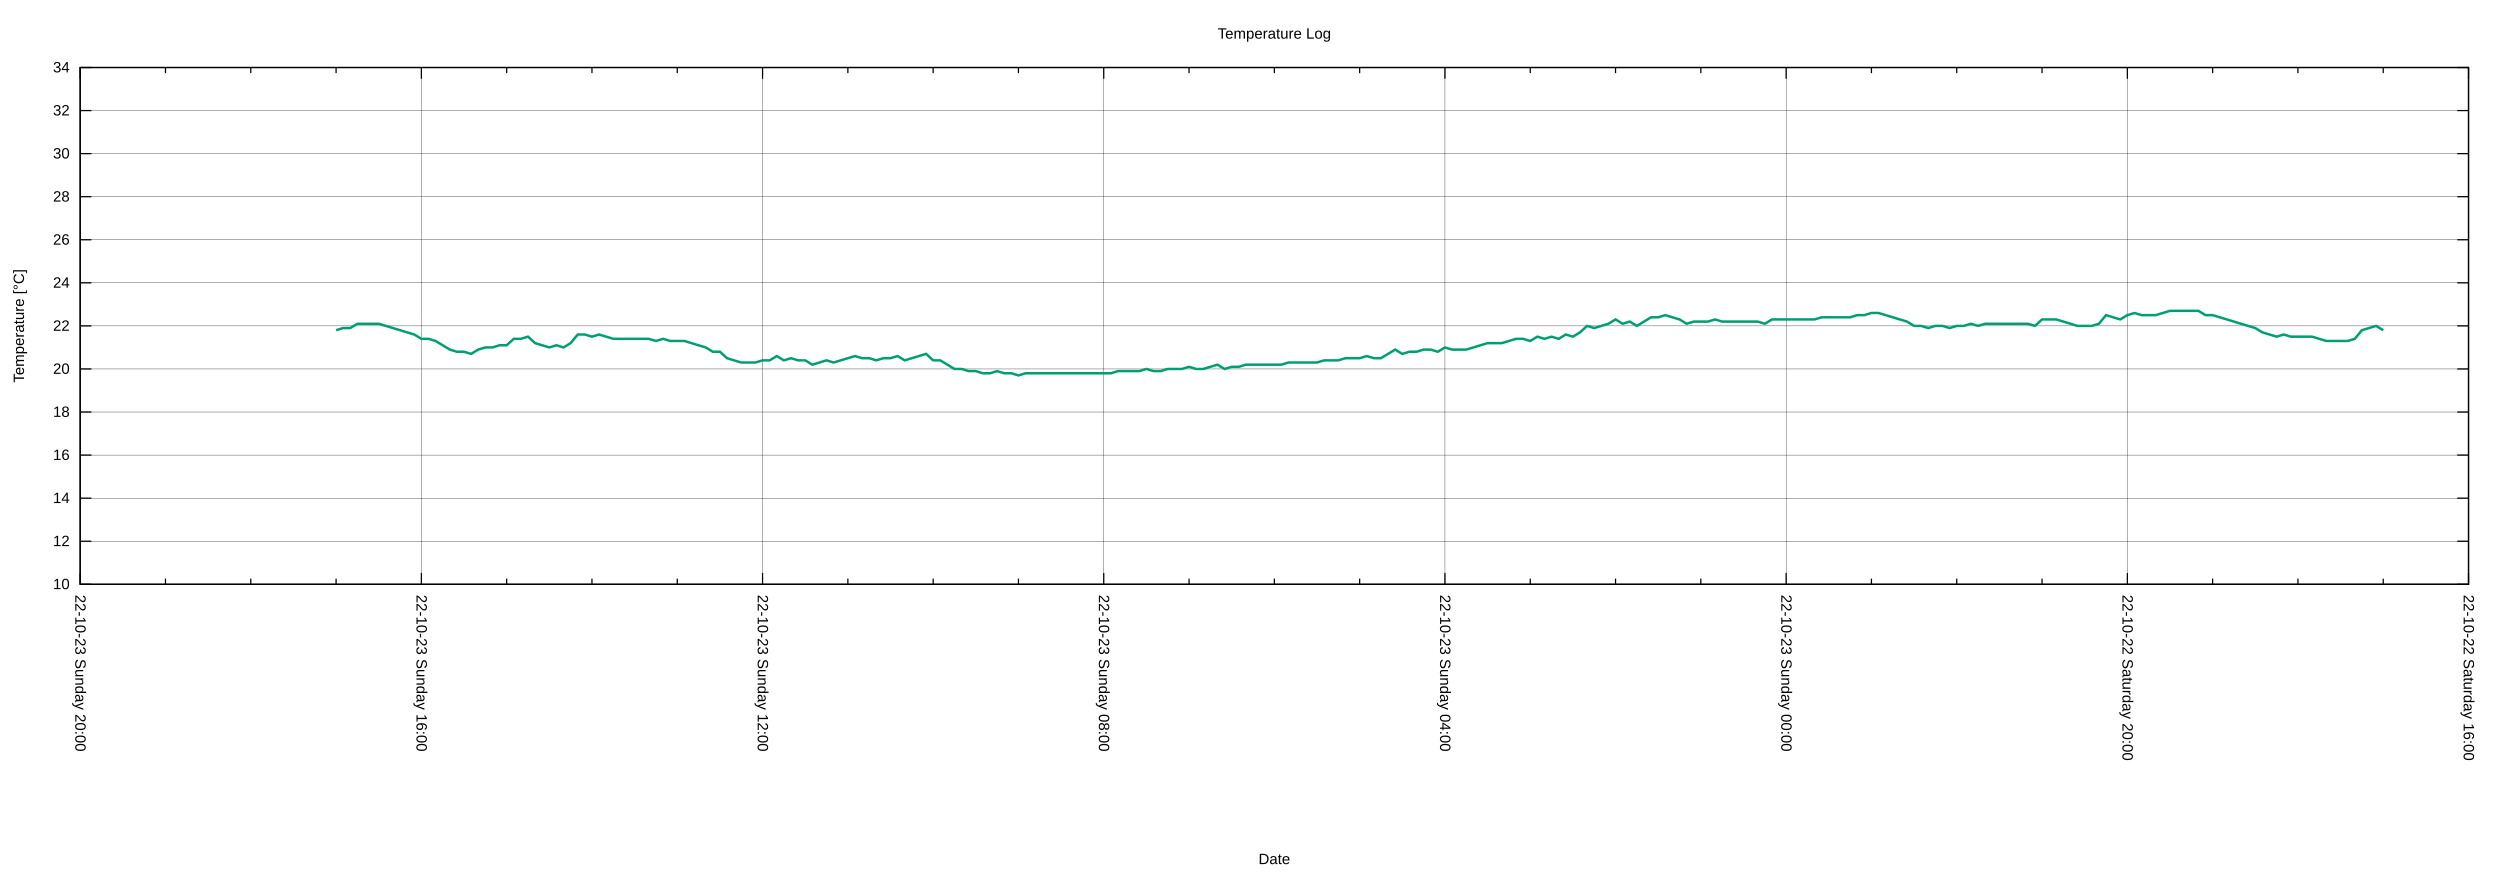
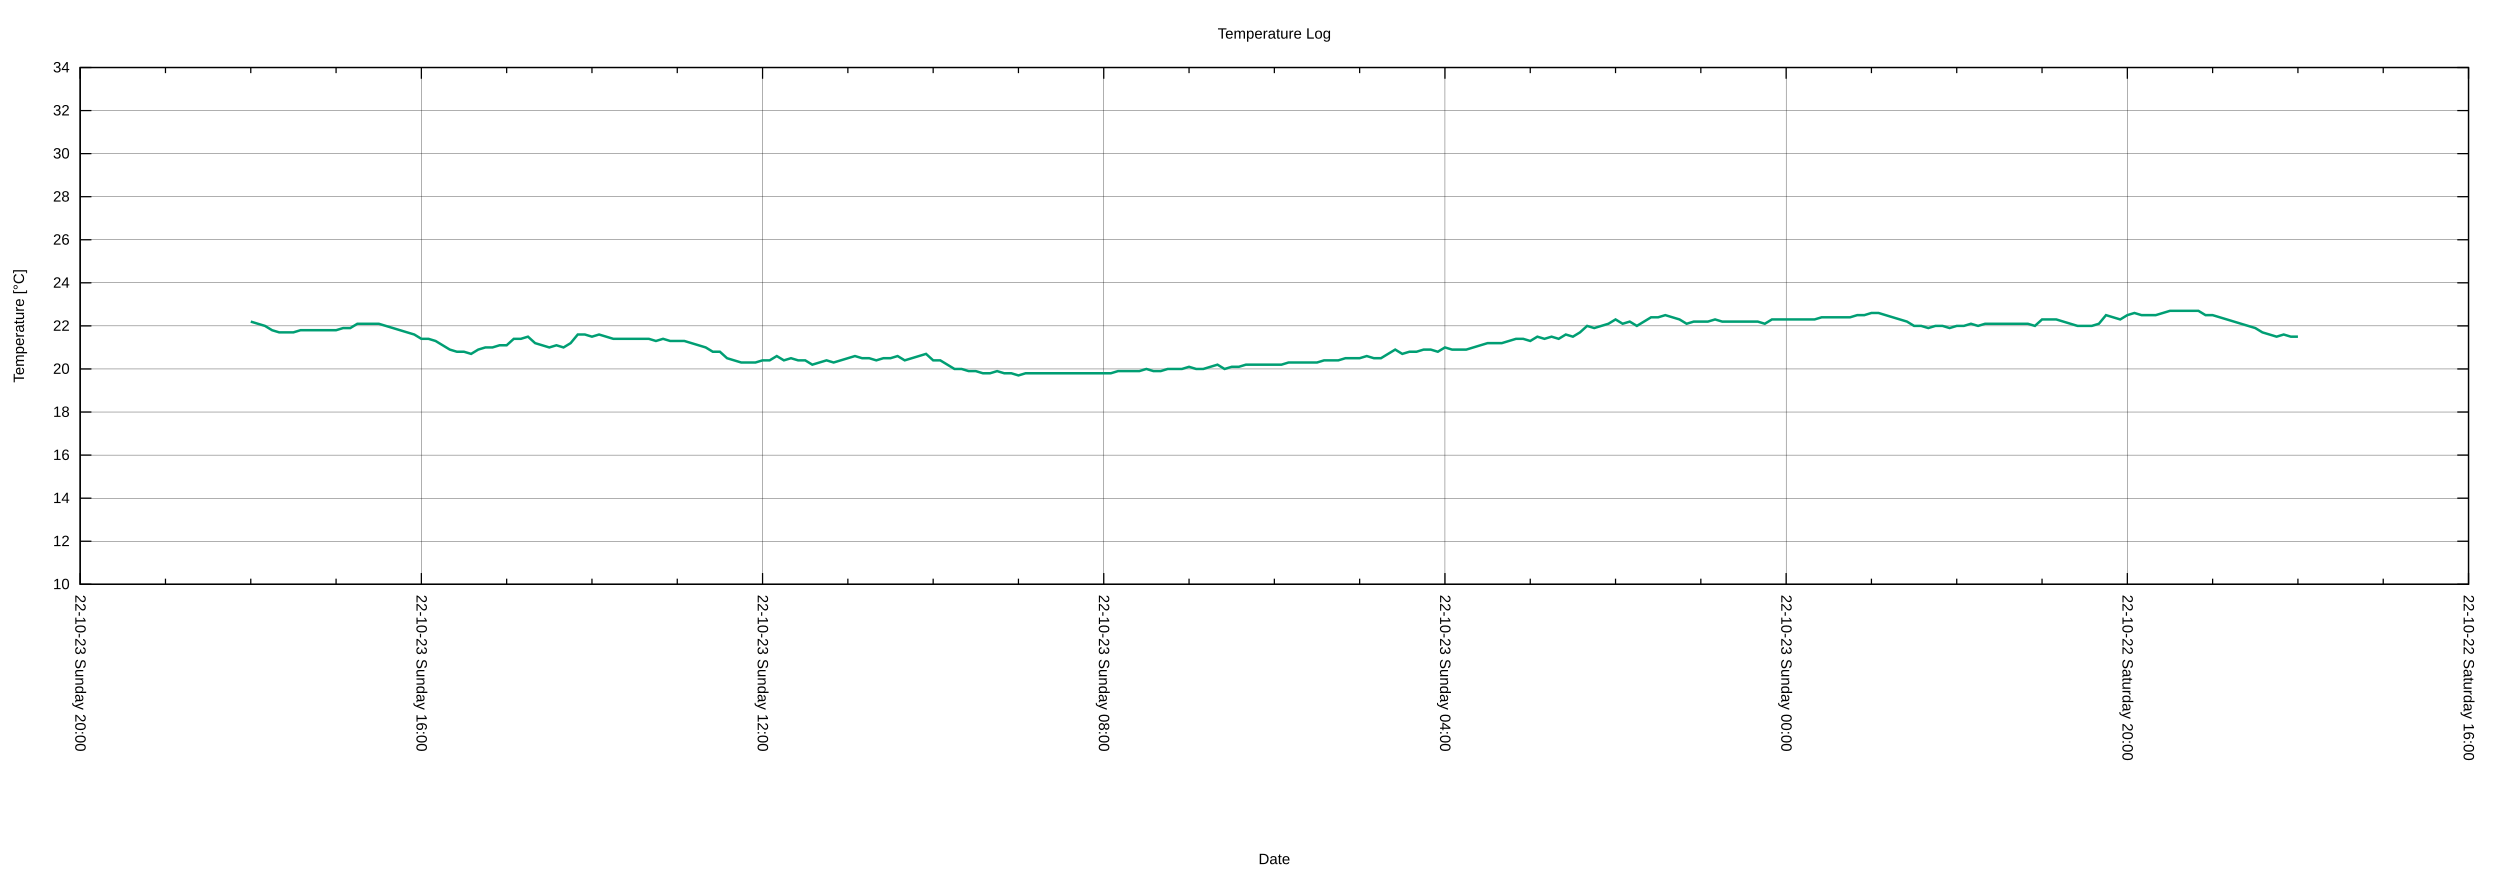
<svg xmlns="http://www.w3.org/2000/svg" xmlns:xlink="http://www.w3.org/1999/xlink" width="2000" height="700" viewBox="0 0 2000 700">
  <g id="gnuplot_canvas">
    <rect x="0" y="0" width="2000" height="700" fill="none" />
    <defs>
      <circle id="gpDot" r="0.5" stroke-width="0.5" stroke="currentColor" />
      <path id="gpPt0" stroke-width="0.222" stroke="currentColor" d="M-1,0 h2 M0,-1 v2" />
      <path id="gpPt1" stroke-width="0.222" stroke="currentColor" d="M-1,-1 L1,1 M1,-1 L-1,1" />
      <path id="gpPt2" stroke-width="0.222" stroke="currentColor" d="M-1,0 L1,0 M0,-1 L0,1 M-1,-1 L1,1 M-1,1 L1,-1" />
      <rect id="gpPt3" stroke-width="0.222" stroke="currentColor" x="-1" y="-1" width="2" height="2" />
      <rect id="gpPt4" stroke-width="0.222" stroke="currentColor" fill="currentColor" x="-1" y="-1" width="2" height="2" />
      <circle id="gpPt5" stroke-width="0.222" stroke="currentColor" cx="0" cy="0" r="1" />
      <use xlink:href="#gpPt5" id="gpPt6" fill="currentColor" stroke="none" />
      <path id="gpPt7" stroke-width="0.222" stroke="currentColor" d="M0,-1.33 L-1.33,0.67 L1.33,0.67 z" />
      <use xlink:href="#gpPt7" id="gpPt8" fill="currentColor" stroke="none" />
      <use xlink:href="#gpPt7" id="gpPt9" stroke="currentColor" transform="rotate(180)" />
      <use xlink:href="#gpPt9" id="gpPt10" fill="currentColor" stroke="none" />
      <use xlink:href="#gpPt3" id="gpPt11" stroke="currentColor" transform="rotate(45)" />
      <use xlink:href="#gpPt11" id="gpPt12" fill="currentColor" stroke="none" />
      <path id="gpPt13" stroke-width="0.222" stroke="currentColor" d="M0,1.330 L1.265,0.411 L0.782,-1.067 L-0.782,-1.076 L-1.265,0.411 z" />
      <use xlink:href="#gpPt13" id="gpPt14" fill="currentColor" stroke="none" />
      <filter id="textbox" filterUnits="objectBoundingBox" x="0" y="0" height="1" width="1">
        <feFlood flood-color="white" flood-opacity="1" result="bgnd" />
        <feComposite in="SourceGraphic" in2="bgnd" operator="atop" />
      </filter>
      <filter id="greybox" filterUnits="objectBoundingBox" x="0" y="0" height="1" width="1">
        <feFlood flood-color="lightgrey" flood-opacity="1" result="grey" />
        <feComposite in="SourceGraphic" in2="grey" operator="atop" />
      </filter>
    </defs>
    <g fill="none" color="white" stroke="currentColor" stroke-width="1.00" stroke-linecap="butt" stroke-linejoin="miter">
</g>
    <g fill="none" color="black" stroke="currentColor" stroke-width="1.00" stroke-linecap="butt" stroke-linejoin="miter">
</g>
    <g fill="none" color="black" stroke="black" stroke-width="0.25" stroke-linecap="butt" stroke-linejoin="miter">
</g>
    <g fill="none" color="black" stroke="currentColor" stroke-width="0.25" stroke-linecap="butt" stroke-linejoin="miter">
      <path stroke="black" class="gridline" d="M64.14,467.43 L1974.82,467.43  " />
    </g>
    <g fill="none" color="black" stroke="black" stroke-width="1.00" stroke-linecap="butt" stroke-linejoin="miter">
</g>
    <g fill="none" color="black" stroke="currentColor" stroke-width="1.00" stroke-linecap="butt" stroke-linejoin="miter">
      <path stroke="black" d="M64.14,467.43 L73.14,467.43 M1974.82,467.43 L1965.82,467.43  " />
      <g transform="translate(55.75,471.33)" stroke="none" fill="black" font-family="Arial" font-size="12.00" text-anchor="end">
        <text>
          <tspan font-family="Arial"> 10</tspan>
        </text>
      </g>
    </g>
    <g fill="none" color="black" stroke="currentColor" stroke-width="1.00" stroke-linecap="butt" stroke-linejoin="miter">
</g>
    <g fill="none" color="black" stroke="black" stroke-width="0.25" stroke-linecap="butt" stroke-linejoin="miter">
</g>
    <g fill="none" color="black" stroke="currentColor" stroke-width="0.25" stroke-linecap="butt" stroke-linejoin="miter">
      <path stroke="black" class="gridline" d="M64.14,432.98 L1974.82,432.98  " />
    </g>
    <g fill="none" color="black" stroke="black" stroke-width="1.00" stroke-linecap="butt" stroke-linejoin="miter">
</g>
    <g fill="none" color="black" stroke="currentColor" stroke-width="1.00" stroke-linecap="butt" stroke-linejoin="miter">
      <path stroke="black" d="M64.14,432.98 L73.14,432.98 M1974.82,432.98 L1965.82,432.98  " />
      <g transform="translate(55.75,436.88)" stroke="none" fill="black" font-family="Arial" font-size="12.00" text-anchor="end">
        <text>
          <tspan font-family="Arial"> 12</tspan>
        </text>
      </g>
    </g>
    <g fill="none" color="black" stroke="currentColor" stroke-width="1.00" stroke-linecap="butt" stroke-linejoin="miter">
</g>
    <g fill="none" color="black" stroke="black" stroke-width="0.25" stroke-linecap="butt" stroke-linejoin="miter">
</g>
    <g fill="none" color="black" stroke="currentColor" stroke-width="0.25" stroke-linecap="butt" stroke-linejoin="miter">
      <path stroke="black" class="gridline" d="M64.14,398.53 L1974.82,398.53  " />
    </g>
    <g fill="none" color="black" stroke="black" stroke-width="1.00" stroke-linecap="butt" stroke-linejoin="miter">
</g>
    <g fill="none" color="black" stroke="currentColor" stroke-width="1.00" stroke-linecap="butt" stroke-linejoin="miter">
      <path stroke="black" d="M64.14,398.53 L73.14,398.53 M1974.82,398.53 L1965.82,398.53  " />
      <g transform="translate(55.75,402.43)" stroke="none" fill="black" font-family="Arial" font-size="12.00" text-anchor="end">
        <text>
          <tspan font-family="Arial"> 14</tspan>
        </text>
      </g>
    </g>
    <g fill="none" color="black" stroke="currentColor" stroke-width="1.00" stroke-linecap="butt" stroke-linejoin="miter">
</g>
    <g fill="none" color="black" stroke="black" stroke-width="0.25" stroke-linecap="butt" stroke-linejoin="miter">
</g>
    <g fill="none" color="black" stroke="currentColor" stroke-width="0.25" stroke-linecap="butt" stroke-linejoin="miter">
      <path stroke="black" class="gridline" d="M64.14,364.07 L1974.82,364.07  " />
    </g>
    <g fill="none" color="black" stroke="black" stroke-width="1.00" stroke-linecap="butt" stroke-linejoin="miter">
</g>
    <g fill="none" color="black" stroke="currentColor" stroke-width="1.00" stroke-linecap="butt" stroke-linejoin="miter">
      <path stroke="black" d="M64.14,364.07 L73.14,364.07 M1974.82,364.07 L1965.82,364.07  " />
      <g transform="translate(55.75,367.97)" stroke="none" fill="black" font-family="Arial" font-size="12.00" text-anchor="end">
        <text>
          <tspan font-family="Arial"> 16</tspan>
        </text>
      </g>
    </g>
    <g fill="none" color="black" stroke="currentColor" stroke-width="1.00" stroke-linecap="butt" stroke-linejoin="miter">
</g>
    <g fill="none" color="black" stroke="black" stroke-width="0.25" stroke-linecap="butt" stroke-linejoin="miter">
</g>
    <g fill="none" color="black" stroke="currentColor" stroke-width="0.25" stroke-linecap="butt" stroke-linejoin="miter">
      <path stroke="black" class="gridline" d="M64.14,329.62 L1974.82,329.62  " />
    </g>
    <g fill="none" color="black" stroke="black" stroke-width="1.00" stroke-linecap="butt" stroke-linejoin="miter">
</g>
    <g fill="none" color="black" stroke="currentColor" stroke-width="1.00" stroke-linecap="butt" stroke-linejoin="miter">
      <path stroke="black" d="M64.14,329.62 L73.14,329.62 M1974.82,329.62 L1965.82,329.62  " />
      <g transform="translate(55.75,333.52)" stroke="none" fill="black" font-family="Arial" font-size="12.00" text-anchor="end">
        <text>
          <tspan font-family="Arial"> 18</tspan>
        </text>
      </g>
    </g>
    <g fill="none" color="black" stroke="currentColor" stroke-width="1.00" stroke-linecap="butt" stroke-linejoin="miter">
</g>
    <g fill="none" color="black" stroke="black" stroke-width="0.25" stroke-linecap="butt" stroke-linejoin="miter">
</g>
    <g fill="none" color="black" stroke="currentColor" stroke-width="0.25" stroke-linecap="butt" stroke-linejoin="miter">
      <path stroke="black" class="gridline" d="M64.14,295.17 L1974.82,295.17  " />
    </g>
    <g fill="none" color="black" stroke="black" stroke-width="1.00" stroke-linecap="butt" stroke-linejoin="miter">
</g>
    <g fill="none" color="black" stroke="currentColor" stroke-width="1.00" stroke-linecap="butt" stroke-linejoin="miter">
      <path stroke="black" d="M64.14,295.17 L73.14,295.17 M1974.82,295.17 L1965.82,295.17  " />
      <g transform="translate(55.75,299.07)" stroke="none" fill="black" font-family="Arial" font-size="12.00" text-anchor="end">
        <text>
          <tspan font-family="Arial"> 20</tspan>
        </text>
      </g>
    </g>
    <g fill="none" color="black" stroke="currentColor" stroke-width="1.00" stroke-linecap="butt" stroke-linejoin="miter">
</g>
    <g fill="none" color="black" stroke="black" stroke-width="0.25" stroke-linecap="butt" stroke-linejoin="miter">
</g>
    <g fill="none" color="black" stroke="currentColor" stroke-width="0.25" stroke-linecap="butt" stroke-linejoin="miter">
      <path stroke="black" class="gridline" d="M64.14,260.72 L1974.82,260.72  " />
    </g>
    <g fill="none" color="black" stroke="black" stroke-width="1.00" stroke-linecap="butt" stroke-linejoin="miter">
</g>
    <g fill="none" color="black" stroke="currentColor" stroke-width="1.00" stroke-linecap="butt" stroke-linejoin="miter">
      <path stroke="black" d="M64.14,260.72 L73.14,260.72 M1974.82,260.72 L1965.82,260.72  " />
      <g transform="translate(55.75,264.62)" stroke="none" fill="black" font-family="Arial" font-size="12.00" text-anchor="end">
        <text>
          <tspan font-family="Arial"> 22</tspan>
        </text>
      </g>
    </g>
    <g fill="none" color="black" stroke="currentColor" stroke-width="1.00" stroke-linecap="butt" stroke-linejoin="miter">
</g>
    <g fill="none" color="black" stroke="black" stroke-width="0.25" stroke-linecap="butt" stroke-linejoin="miter">
</g>
    <g fill="none" color="black" stroke="currentColor" stroke-width="0.25" stroke-linecap="butt" stroke-linejoin="miter">
      <path stroke="black" class="gridline" d="M64.14,226.27 L1974.82,226.27  " />
    </g>
    <g fill="none" color="black" stroke="black" stroke-width="1.00" stroke-linecap="butt" stroke-linejoin="miter">
</g>
    <g fill="none" color="black" stroke="currentColor" stroke-width="1.00" stroke-linecap="butt" stroke-linejoin="miter">
      <path stroke="black" d="M64.14,226.27 L73.14,226.27 M1974.82,226.27 L1965.82,226.27  " />
      <g transform="translate(55.75,230.17)" stroke="none" fill="black" font-family="Arial" font-size="12.00" text-anchor="end">
        <text>
          <tspan font-family="Arial"> 24</tspan>
        </text>
      </g>
    </g>
    <g fill="none" color="black" stroke="currentColor" stroke-width="1.00" stroke-linecap="butt" stroke-linejoin="miter">
</g>
    <g fill="none" color="black" stroke="black" stroke-width="0.25" stroke-linecap="butt" stroke-linejoin="miter">
</g>
    <g fill="none" color="black" stroke="currentColor" stroke-width="0.25" stroke-linecap="butt" stroke-linejoin="miter">
      <path stroke="black" class="gridline" d="M64.14,191.82 L1974.82,191.82  " />
    </g>
    <g fill="none" color="black" stroke="black" stroke-width="1.00" stroke-linecap="butt" stroke-linejoin="miter">
</g>
    <g fill="none" color="black" stroke="currentColor" stroke-width="1.00" stroke-linecap="butt" stroke-linejoin="miter">
      <path stroke="black" d="M64.14,191.82 L73.14,191.82 M1974.82,191.82 L1965.82,191.82  " />
      <g transform="translate(55.75,195.72)" stroke="none" fill="black" font-family="Arial" font-size="12.00" text-anchor="end">
        <text>
          <tspan font-family="Arial"> 26</tspan>
        </text>
      </g>
    </g>
    <g fill="none" color="black" stroke="currentColor" stroke-width="1.00" stroke-linecap="butt" stroke-linejoin="miter">
</g>
    <g fill="none" color="black" stroke="black" stroke-width="0.25" stroke-linecap="butt" stroke-linejoin="miter">
</g>
    <g fill="none" color="black" stroke="currentColor" stroke-width="0.25" stroke-linecap="butt" stroke-linejoin="miter">
      <path stroke="black" class="gridline" d="M64.14,157.36 L1974.82,157.36  " />
    </g>
    <g fill="none" color="black" stroke="black" stroke-width="1.00" stroke-linecap="butt" stroke-linejoin="miter">
</g>
    <g fill="none" color="black" stroke="currentColor" stroke-width="1.00" stroke-linecap="butt" stroke-linejoin="miter">
      <path stroke="black" d="M64.14,157.36 L73.14,157.36 M1974.82,157.36 L1965.82,157.36  " />
      <g transform="translate(55.75,161.26)" stroke="none" fill="black" font-family="Arial" font-size="12.00" text-anchor="end">
        <text>
          <tspan font-family="Arial"> 28</tspan>
        </text>
      </g>
    </g>
    <g fill="none" color="black" stroke="currentColor" stroke-width="1.00" stroke-linecap="butt" stroke-linejoin="miter">
</g>
    <g fill="none" color="black" stroke="black" stroke-width="0.25" stroke-linecap="butt" stroke-linejoin="miter">
</g>
    <g fill="none" color="black" stroke="currentColor" stroke-width="0.25" stroke-linecap="butt" stroke-linejoin="miter">
      <path stroke="black" class="gridline" d="M64.14,122.91 L1974.82,122.91  " />
    </g>
    <g fill="none" color="black" stroke="black" stroke-width="1.00" stroke-linecap="butt" stroke-linejoin="miter">
</g>
    <g fill="none" color="black" stroke="currentColor" stroke-width="1.00" stroke-linecap="butt" stroke-linejoin="miter">
      <path stroke="black" d="M64.14,122.91 L73.14,122.91 M1974.82,122.91 L1965.82,122.91  " />
      <g transform="translate(55.75,126.81)" stroke="none" fill="black" font-family="Arial" font-size="12.00" text-anchor="end">
        <text>
          <tspan font-family="Arial"> 30</tspan>
        </text>
      </g>
    </g>
    <g fill="none" color="black" stroke="currentColor" stroke-width="1.00" stroke-linecap="butt" stroke-linejoin="miter">
</g>
    <g fill="none" color="black" stroke="black" stroke-width="0.25" stroke-linecap="butt" stroke-linejoin="miter">
</g>
    <g fill="none" color="black" stroke="currentColor" stroke-width="0.25" stroke-linecap="butt" stroke-linejoin="miter">
      <path stroke="black" class="gridline" d="M64.14,88.46 L1974.82,88.46  " />
    </g>
    <g fill="none" color="black" stroke="black" stroke-width="1.00" stroke-linecap="butt" stroke-linejoin="miter">
</g>
    <g fill="none" color="black" stroke="currentColor" stroke-width="1.00" stroke-linecap="butt" stroke-linejoin="miter">
      <path stroke="black" d="M64.14,88.46 L73.14,88.46 M1974.82,88.46 L1965.82,88.46  " />
      <g transform="translate(55.75,92.36)" stroke="none" fill="black" font-family="Arial" font-size="12.00" text-anchor="end">
        <text>
          <tspan font-family="Arial"> 32</tspan>
        </text>
      </g>
    </g>
    <g fill="none" color="black" stroke="currentColor" stroke-width="1.00" stroke-linecap="butt" stroke-linejoin="miter">
</g>
    <g fill="none" color="black" stroke="black" stroke-width="0.25" stroke-linecap="butt" stroke-linejoin="miter">
</g>
    <g fill="none" color="black" stroke="currentColor" stroke-width="0.25" stroke-linecap="butt" stroke-linejoin="miter">
      <path stroke="black" class="gridline" d="M64.14,54.01 L1974.82,54.01  " />
    </g>
    <g fill="none" color="black" stroke="black" stroke-width="1.00" stroke-linecap="butt" stroke-linejoin="miter">
</g>
    <g fill="none" color="black" stroke="currentColor" stroke-width="1.00" stroke-linecap="butt" stroke-linejoin="miter">
      <path stroke="black" d="M64.14,54.01 L73.14,54.01 M1974.82,54.01 L1965.82,54.01  " />
      <g transform="translate(55.75,57.91)" stroke="none" fill="black" font-family="Arial" font-size="12.00" text-anchor="end">
        <text>
          <tspan font-family="Arial"> 34</tspan>
        </text>
      </g>
    </g>
    <g fill="none" color="black" stroke="currentColor" stroke-width="1.00" stroke-linecap="butt" stroke-linejoin="miter">
</g>
    <g fill="none" color="black" stroke="black" stroke-width="0.25" stroke-linecap="butt" stroke-linejoin="miter">
</g>
    <g fill="none" color="black" stroke="currentColor" stroke-width="0.25" stroke-linecap="butt" stroke-linejoin="miter">
      <path stroke="black" class="gridline" d="M1974.82,467.43 L1974.82,54.01  " />
    </g>
    <g fill="none" color="black" stroke="black" stroke-width="1.00" stroke-linecap="butt" stroke-linejoin="miter">
</g>
    <g fill="none" color="black" stroke="currentColor" stroke-width="1.00" stroke-linecap="butt" stroke-linejoin="miter">
      <path stroke="black" d="M1974.82,467.43 L1974.82,458.43 M1974.82,54.01 L1974.82,63.01  " />
      <g transform="translate(1970.92,475.82) rotate(90)" stroke="none" fill="black" font-family="Arial" font-size="12.00" text-anchor="start">
        <text>
          <tspan font-family="Arial">22-10-22 Saturday 16:00</tspan>
        </text>
      </g>
    </g>
    <g fill="none" color="black" stroke="currentColor" stroke-width="1.00" stroke-linecap="butt" stroke-linejoin="miter">
      <path stroke="black" d="M1906.58,467.43 L1906.58,462.93 M1906.58,54.01 L1906.58,58.51 M1838.34,467.43 L1838.34,462.93 M1838.34,54.01 L1838.34,58.51   M1770.10,467.43 L1770.10,462.93 M1770.10,54.01 L1770.10,58.51  " />
    </g>
    <g fill="none" color="black" stroke="black" stroke-width="0.25" stroke-linecap="butt" stroke-linejoin="miter">
</g>
    <g fill="none" color="black" stroke="currentColor" stroke-width="0.25" stroke-linecap="butt" stroke-linejoin="miter">
      <path stroke="black" class="gridline" d="M1701.87,467.43 L1701.87,54.01  " />
    </g>
    <g fill="none" color="black" stroke="black" stroke-width="1.00" stroke-linecap="butt" stroke-linejoin="miter">
</g>
    <g fill="none" color="black" stroke="currentColor" stroke-width="1.00" stroke-linecap="butt" stroke-linejoin="miter">
      <path stroke="black" d="M1701.87,467.43 L1701.87,458.43 M1701.87,54.01 L1701.87,63.01  " />
      <g transform="translate(1697.97,475.82) rotate(90)" stroke="none" fill="black" font-family="Arial" font-size="12.00" text-anchor="start">
        <text>
          <tspan font-family="Arial">22-10-22 Saturday 20:00</tspan>
        </text>
      </g>
    </g>
    <g fill="none" color="black" stroke="currentColor" stroke-width="1.00" stroke-linecap="butt" stroke-linejoin="miter">
      <path stroke="black" d="M1633.63,467.43 L1633.63,462.93 M1633.63,54.01 L1633.63,58.51 M1565.39,467.43 L1565.39,462.93 M1565.39,54.01 L1565.39,58.51   M1497.15,467.43 L1497.15,462.93 M1497.15,54.01 L1497.15,58.51  " />
    </g>
    <g fill="none" color="black" stroke="black" stroke-width="0.25" stroke-linecap="butt" stroke-linejoin="miter">
</g>
    <g fill="none" color="black" stroke="currentColor" stroke-width="0.25" stroke-linecap="butt" stroke-linejoin="miter">
      <path stroke="black" class="gridline" d="M1428.91,467.43 L1428.91,54.01  " />
    </g>
    <g fill="none" color="black" stroke="black" stroke-width="1.00" stroke-linecap="butt" stroke-linejoin="miter">
</g>
    <g fill="none" color="black" stroke="currentColor" stroke-width="1.00" stroke-linecap="butt" stroke-linejoin="miter">
      <path stroke="black" d="M1428.91,467.43 L1428.91,458.43 M1428.91,54.01 L1428.91,63.01  " />
      <g transform="translate(1425.01,475.82) rotate(90)" stroke="none" fill="black" font-family="Arial" font-size="12.00" text-anchor="start">
        <text>
          <tspan font-family="Arial">22-10-23 Sunday 00:00</tspan>
        </text>
      </g>
    </g>
    <g fill="none" color="black" stroke="currentColor" stroke-width="1.00" stroke-linecap="butt" stroke-linejoin="miter">
      <path stroke="black" d="M1360.67,467.43 L1360.67,462.93 M1360.67,54.01 L1360.67,58.51 M1292.43,467.43 L1292.43,462.93 M1292.43,54.01 L1292.43,58.51   M1224.20,467.43 L1224.20,462.93 M1224.20,54.01 L1224.20,58.51  " />
    </g>
    <g fill="none" color="black" stroke="black" stroke-width="0.25" stroke-linecap="butt" stroke-linejoin="miter">
</g>
    <g fill="none" color="black" stroke="currentColor" stroke-width="0.25" stroke-linecap="butt" stroke-linejoin="miter">
      <path stroke="black" class="gridline" d="M1155.96,467.43 L1155.96,54.01  " />
    </g>
    <g fill="none" color="black" stroke="black" stroke-width="1.00" stroke-linecap="butt" stroke-linejoin="miter">
</g>
    <g fill="none" color="black" stroke="currentColor" stroke-width="1.00" stroke-linecap="butt" stroke-linejoin="miter">
      <path stroke="black" d="M1155.96,467.43 L1155.96,458.43 M1155.96,54.01 L1155.96,63.01  " />
      <g transform="translate(1152.06,475.82) rotate(90)" stroke="none" fill="black" font-family="Arial" font-size="12.00" text-anchor="start">
        <text>
          <tspan font-family="Arial">22-10-23 Sunday 04:00</tspan>
        </text>
      </g>
    </g>
    <g fill="none" color="black" stroke="currentColor" stroke-width="1.00" stroke-linecap="butt" stroke-linejoin="miter">
      <path stroke="black" d="M1087.72,467.43 L1087.72,462.93 M1087.72,54.01 L1087.72,58.51 M1019.48,467.43 L1019.48,462.93 M1019.48,54.01 L1019.48,58.51   M951.24,467.43 L951.24,462.93 M951.24,54.01 L951.24,58.51  " />
    </g>
    <g fill="none" color="black" stroke="black" stroke-width="0.25" stroke-linecap="butt" stroke-linejoin="miter">
</g>
    <g fill="none" color="black" stroke="currentColor" stroke-width="0.25" stroke-linecap="butt" stroke-linejoin="miter">
      <path stroke="black" class="gridline" d="M883.00,467.43 L883.00,54.01  " />
    </g>
    <g fill="none" color="black" stroke="black" stroke-width="1.00" stroke-linecap="butt" stroke-linejoin="miter">
</g>
    <g fill="none" color="black" stroke="currentColor" stroke-width="1.00" stroke-linecap="butt" stroke-linejoin="miter">
      <path stroke="black" d="M883.00,467.43 L883.00,458.43 M883.00,54.01 L883.00,63.01  " />
      <g transform="translate(879.10,475.82) rotate(90)" stroke="none" fill="black" font-family="Arial" font-size="12.00" text-anchor="start">
        <text>
          <tspan font-family="Arial">22-10-23 Sunday 08:00</tspan>
        </text>
      </g>
    </g>
    <g fill="none" color="black" stroke="currentColor" stroke-width="1.00" stroke-linecap="butt" stroke-linejoin="miter">
      <path stroke="black" d="M814.76,467.43 L814.76,462.93 M814.76,54.01 L814.76,58.51 M746.53,467.43 L746.53,462.93 M746.53,54.01 L746.53,58.51   M678.29,467.43 L678.29,462.93 M678.29,54.01 L678.29,58.51  " />
    </g>
    <g fill="none" color="black" stroke="black" stroke-width="0.25" stroke-linecap="butt" stroke-linejoin="miter">
</g>
    <g fill="none" color="black" stroke="currentColor" stroke-width="0.25" stroke-linecap="butt" stroke-linejoin="miter">
      <path stroke="black" class="gridline" d="M610.05,467.43 L610.05,54.01  " />
    </g>
    <g fill="none" color="black" stroke="black" stroke-width="1.00" stroke-linecap="butt" stroke-linejoin="miter">
</g>
    <g fill="none" color="black" stroke="currentColor" stroke-width="1.00" stroke-linecap="butt" stroke-linejoin="miter">
      <path stroke="black" d="M610.05,467.43 L610.05,458.43 M610.05,54.01 L610.05,63.01  " />
      <g transform="translate(606.15,475.82) rotate(90)" stroke="none" fill="black" font-family="Arial" font-size="12.00" text-anchor="start">
        <text>
          <tspan font-family="Arial">22-10-23 Sunday 12:00</tspan>
        </text>
      </g>
    </g>
    <g fill="none" color="black" stroke="currentColor" stroke-width="1.00" stroke-linecap="butt" stroke-linejoin="miter">
      <path stroke="black" d="M541.81,467.43 L541.81,462.93 M541.81,54.01 L541.81,58.51 M473.57,467.43 L473.57,462.93 M473.57,54.01 L473.57,58.51   M405.33,467.43 L405.33,462.93 M405.33,54.01 L405.33,58.51  " />
    </g>
    <g fill="none" color="black" stroke="black" stroke-width="0.25" stroke-linecap="butt" stroke-linejoin="miter">
</g>
    <g fill="none" color="black" stroke="currentColor" stroke-width="0.25" stroke-linecap="butt" stroke-linejoin="miter">
      <path stroke="black" class="gridline" d="M337.09,467.43 L337.09,54.01  " />
    </g>
    <g fill="none" color="black" stroke="black" stroke-width="1.00" stroke-linecap="butt" stroke-linejoin="miter">
</g>
    <g fill="none" color="black" stroke="currentColor" stroke-width="1.00" stroke-linecap="butt" stroke-linejoin="miter">
      <path stroke="black" d="M337.09,467.43 L337.09,458.43 M337.09,54.01 L337.09,63.01  " />
      <g transform="translate(333.19,475.82) rotate(90)" stroke="none" fill="black" font-family="Arial" font-size="12.00" text-anchor="start">
        <text>
          <tspan font-family="Arial">22-10-23 Sunday 16:00</tspan>
        </text>
      </g>
    </g>
    <g fill="none" color="black" stroke="currentColor" stroke-width="1.00" stroke-linecap="butt" stroke-linejoin="miter">
      <path stroke="black" d="M268.86,467.43 L268.86,462.93 M268.86,54.01 L268.86,58.51 M200.62,467.43 L200.62,462.93 M200.62,54.01 L200.62,58.51   M132.38,467.43 L132.38,462.93 M132.38,54.01 L132.38,58.51  " />
    </g>
    <g fill="none" color="black" stroke="black" stroke-width="0.25" stroke-linecap="butt" stroke-linejoin="miter">
</g>
    <g fill="none" color="black" stroke="currentColor" stroke-width="0.25" stroke-linecap="butt" stroke-linejoin="miter">
      <path stroke="black" class="gridline" d="M64.14,467.43 L64.14,54.01  " />
    </g>
    <g fill="none" color="black" stroke="black" stroke-width="1.00" stroke-linecap="butt" stroke-linejoin="miter">
</g>
    <g fill="none" color="black" stroke="currentColor" stroke-width="1.00" stroke-linecap="butt" stroke-linejoin="miter">
      <path stroke="black" d="M64.14,467.43 L64.14,458.43 M64.14,54.01 L64.14,63.01  " />
      <g transform="translate(60.24,475.82) rotate(90)" stroke="none" fill="black" font-family="Arial" font-size="12.00" text-anchor="start">
        <text>
          <tspan font-family="Arial">22-10-23 Sunday 20:00</tspan>
        </text>
      </g>
    </g>
    <g fill="none" color="black" stroke="currentColor" stroke-width="1.00" stroke-linecap="butt" stroke-linejoin="miter">
</g>
    <g fill="none" color="black" stroke="currentColor" stroke-width="1.00" stroke-linecap="butt" stroke-linejoin="miter">
      <path stroke="black" d="M64.14,54.01 L64.14,467.43 L1974.82,467.43 L1974.82,54.01 L64.14,54.01 Z  " />
    </g>
    <g fill="none" color="black" stroke="currentColor" stroke-width="1.00" stroke-linecap="butt" stroke-linejoin="miter">
      <g transform="translate(19.18,260.72) rotate(270)" stroke="none" fill="black" font-family="Arial" font-size="12.00" text-anchor="middle">
        <text>
          <tspan font-family="Arial">Temperature [°C]</tspan>
        </text>
      </g>
    </g>
    <g fill="none" color="black" stroke="currentColor" stroke-width="1.00" stroke-linecap="butt" stroke-linejoin="miter">
      <g transform="translate(1019.48,691.30)" stroke="none" fill="black" font-family="Arial" font-size="12.00" text-anchor="middle">
        <text>
          <tspan font-family="Arial">Date</tspan>
        </text>
      </g>
    </g>
    <g fill="none" color="black" stroke="currentColor" stroke-width="1.00" stroke-linecap="butt" stroke-linejoin="miter">
</g>
    <g id="gnuplot_plot_1">
      <g fill="none" color="white" stroke="currentColor" stroke-width="2.00" stroke-linecap="butt" stroke-linejoin="miter">
</g>
      <g fill="none" color="black" stroke="currentColor" stroke-width="2.00" stroke-linecap="butt" stroke-linejoin="miter">
-         <path stroke="rgb(  0, 158, 115)" d="M268.86,264.17 L274.54,262.44 L280.23,262.44 L285.92,259.00 L291.60,259.00 L297.29,259.00 L302.98,259.00 L308.66,260.72   L314.35,262.44 L320.03,264.17 L325.72,265.89 L331.41,267.61 L337.09,271.06 L342.78,271.06 L348.47,272.78 L354.15,276.22   L359.84,279.67 L365.53,281.39 L371.21,281.39 L376.90,283.11 L382.59,279.67 L388.27,277.95 L393.96,277.95 L399.65,276.22   L405.33,276.22 L411.02,271.06 L416.71,271.06 L422.39,269.33 L428.08,274.50 L433.77,276.22 L439.45,277.95 L445.14,276.22   L450.83,277.95 L456.51,274.50 L462.20,267.61 L467.88,267.61 L473.57,269.33 L479.26,267.61 L484.94,269.33 L490.63,271.06   L496.32,271.06 L502.00,271.06 L507.69,271.06 L513.38,271.06 L519.06,271.06 L524.75,272.78 L530.44,271.06 L536.12,272.78   L541.81,272.78 L547.50,272.78 L553.18,274.50 L558.87,276.22 L564.56,277.95 L570.24,281.39 L575.93,281.39 L581.62,286.56   L587.30,288.28 L592.99,290.00 L598.68,290.00 L604.36,290.00 L610.05,288.28 L615.74,288.28 L621.42,284.84 L627.11,288.28   L632.79,286.56 L638.48,288.28 L644.17,288.28 L649.85,291.73 L655.54,290.00 L661.23,288.28 L666.91,290.00 L672.60,288.28   L678.29,286.56 L683.97,284.84 L689.66,286.56 L695.35,286.56 L701.03,288.28 L706.72,286.56 L712.41,286.56 L718.09,284.84   L723.78,288.28 L729.47,286.56 L735.15,284.84 L740.84,283.11 L746.53,288.28 L752.21,288.28 L757.90,291.73 L763.59,295.17   L769.27,295.17 L774.96,296.89 L780.65,296.89 L786.33,298.62 L792.02,298.62 L797.70,296.89 L803.39,298.62 L809.08,298.62   L814.76,300.34 L820.45,298.62 L826.14,298.62 L831.82,298.62 L837.51,298.62 L843.20,298.62 L848.88,298.62 L854.57,298.62   L860.26,298.62 L865.94,298.62 L871.63,298.62 L877.32,298.62 L883.00,298.62 L888.69,298.62 L894.38,296.89 L900.06,296.89   L905.75,296.89 L911.44,296.89 L917.12,295.17 L922.81,296.89 L928.50,296.89 L934.18,295.17 L939.87,295.17 L945.55,295.17   L951.24,293.45 L956.93,295.17 L962.61,295.17 L968.30,293.45 L973.99,291.73 L979.67,295.17 L985.36,293.45 L991.05,293.45   L996.73,291.73 L1002.42,291.73 L1008.11,291.73 L1013.79,291.73 L1019.48,291.73 L1025.17,291.73 L1030.85,290.00 L1036.54,290.00   L1042.23,290.00 L1047.91,290.00 L1053.60,290.00 L1059.29,288.28 L1064.97,288.28 L1070.66,288.28 L1076.35,286.56 L1082.03,286.56   L1087.72,286.56 L1093.41,284.84 L1099.09,286.56 L1104.78,286.56 L1110.46,283.11 L1116.15,279.67 L1121.84,283.11 L1127.52,281.39   L1133.21,281.39 L1138.90,279.67 L1144.58,279.67 L1150.27,281.39 L1155.96,277.95 L1161.64,279.67 L1167.33,279.67 L1173.02,279.67   L1178.70,277.95 L1184.39,276.22 L1190.08,274.50 L1195.76,274.50 L1201.45,274.50 L1207.14,272.78 L1212.82,271.06 L1218.51,271.06   L1224.20,272.78 L1229.88,269.33 L1235.57,271.06 L1241.26,269.33 L1246.94,271.06 L1252.63,267.61 L1258.32,269.33 L1264.00,265.89   L1269.69,260.72 L1275.37,262.44 L1281.06,260.72 L1286.75,259.00 L1292.43,255.55 L1298.12,259.00 L1303.81,257.27 L1309.49,260.72   L1315.18,257.27 L1320.87,253.83 L1326.55,253.83 L1332.24,252.11 L1337.93,253.83 L1343.61,255.55 L1349.30,259.00 L1354.99,257.27   L1360.67,257.27 L1366.36,257.27 L1372.05,255.55 L1377.73,257.27 L1383.42,257.27 L1389.11,257.27 L1394.79,257.27 L1400.48,257.27   L1406.17,257.27 L1411.85,259.00 L1417.54,255.55 L1423.22,255.55 L1428.91,255.55 L1434.60,255.55 L1440.28,255.55 L1445.97,255.55   L1451.66,255.55 L1457.34,253.83 L1463.03,253.83 L1468.72,253.83 L1474.40,253.83 L1480.09,253.83 L1485.78,252.11 L1491.46,252.11   L1497.15,250.38 L1502.84,250.38 L1508.52,252.11 L1514.21,253.83 L1519.90,255.55 L1525.58,257.27 L1531.27,260.72 L1536.96,260.72   L1542.64,262.44 L1548.33,260.72 L1554.02,260.72 L1559.70,262.44 L1565.39,260.72 L1571.08,260.72 L1576.76,259.00 L1582.45,260.72   L1588.13,259.00 L1593.82,259.00 L1599.51,259.00 L1605.19,259.00 L1610.88,259.00 L1616.57,259.00 L1622.25,259.00 L1627.94,260.72   L1633.63,255.55 L1639.31,255.55 L1645.00,255.55 L1650.69,257.27 L1656.37,259.00 L1662.06,260.72 L1667.75,260.72 L1673.43,260.72   L1679.12,259.00 L1684.81,252.11 L1690.49,253.83 L1696.18,255.55 L1701.87,252.11 L1707.55,250.38 L1713.24,252.11 L1718.93,252.11   L1724.61,252.11 L1730.30,250.38 L1735.99,248.66 L1741.67,248.66 L1747.36,248.66 L1753.04,248.66 L1758.73,248.66 L1764.42,252.11   L1770.10,252.11 L1775.79,253.83 L1781.48,255.55 L1787.16,257.27 L1792.85,259.00 L1798.54,260.72 L1804.22,262.44 L1809.91,265.89   L1815.60,267.61 L1821.28,269.33 L1826.97,267.61 L1832.66,269.33 L1838.34,269.33 L1844.03,269.33 L1849.72,269.33 L1855.40,271.06   L1861.09,272.78 L1866.78,272.78 L1872.46,272.78 L1878.15,272.78 L1883.84,271.06 L1889.52,264.17 L1895.21,262.44 L1900.89,260.72   L1906.58,264.17  " />
+         <path stroke="rgb(  0, 158, 115)" d="M200.62,257.27 L206.30,259.00 L211.99,260.72 L217.68,264.17 L223.36,265.89 L229.05,265.89 L234.74,265.89 L240.42,264.17   L246.11,264.17 L251.80,264.17 L257.48,264.17 L263.17,264.17 L268.86,264.17 L274.54,262.44 L280.23,262.44 L285.92,259.00   L291.60,259.00 L297.29,259.00 L302.98,259.00 L308.66,260.72 L314.35,262.44 L320.03,264.17 L325.72,265.89 L331.41,267.61   L337.09,271.06 L342.78,271.06 L348.47,272.78 L354.15,276.22 L359.84,279.67 L365.53,281.39 L371.21,281.39 L376.90,283.11   L382.59,279.67 L388.27,277.95 L393.96,277.95 L399.65,276.22 L405.33,276.22 L411.02,271.06 L416.71,271.06 L422.39,269.33   L428.08,274.50 L433.77,276.22 L439.45,277.95 L445.14,276.22 L450.83,277.95 L456.51,274.50 L462.20,267.61 L467.88,267.61   L473.57,269.33 L479.26,267.61 L484.94,269.33 L490.63,271.06 L496.32,271.06 L502.00,271.06 L507.69,271.06 L513.38,271.06   L519.06,271.06 L524.75,272.78 L530.44,271.06 L536.12,272.78 L541.81,272.78 L547.50,272.78 L553.18,274.50 L558.87,276.22   L564.56,277.95 L570.24,281.39 L575.93,281.39 L581.62,286.56 L587.30,288.28 L592.99,290.00 L598.68,290.00 L604.36,290.00   L610.05,288.28 L615.74,288.28 L621.42,284.84 L627.11,288.28 L632.79,286.56 L638.48,288.28 L644.17,288.28 L649.85,291.73   L655.54,290.00 L661.23,288.28 L666.91,290.00 L672.60,288.28 L678.29,286.56 L683.97,284.84 L689.66,286.56 L695.35,286.56   L701.03,288.28 L706.72,286.56 L712.41,286.56 L718.09,284.84 L723.78,288.28 L729.47,286.56 L735.15,284.84 L740.84,283.11   L746.53,288.28 L752.21,288.28 L757.90,291.73 L763.59,295.17 L769.27,295.17 L774.96,296.89 L780.65,296.89 L786.33,298.62   L792.02,298.62 L797.70,296.89 L803.39,298.62 L809.08,298.62 L814.76,300.34 L820.45,298.62 L826.14,298.62 L831.82,298.62   L837.51,298.62 L843.20,298.62 L848.88,298.62 L854.57,298.62 L860.26,298.62 L865.94,298.62 L871.63,298.62 L877.32,298.62   L883.00,298.62 L888.69,298.62 L894.38,296.89 L900.06,296.89 L905.75,296.89 L911.44,296.89 L917.12,295.17 L922.81,296.89   L928.50,296.89 L934.18,295.17 L939.87,295.17 L945.55,295.17 L951.24,293.45 L956.93,295.17 L962.61,295.17 L968.30,293.45   L973.99,291.73 L979.67,295.17 L985.36,293.45 L991.05,293.45 L996.73,291.73 L1002.42,291.73 L1008.11,291.73 L1013.79,291.73   L1019.48,291.73 L1025.17,291.73 L1030.85,290.00 L1036.54,290.00 L1042.23,290.00 L1047.91,290.00 L1053.60,290.00 L1059.29,288.28   L1064.97,288.28 L1070.66,288.28 L1076.35,286.56 L1082.03,286.56 L1087.72,286.56 L1093.41,284.84 L1099.09,286.56 L1104.78,286.56   L1110.46,283.11 L1116.15,279.67 L1121.84,283.11 L1127.52,281.39 L1133.21,281.39 L1138.90,279.67 L1144.58,279.67 L1150.27,281.39   L1155.96,277.95 L1161.64,279.67 L1167.33,279.67 L1173.02,279.67 L1178.70,277.95 L1184.39,276.22 L1190.08,274.50 L1195.76,274.50   L1201.45,274.50 L1207.14,272.78 L1212.82,271.06 L1218.51,271.06 L1224.20,272.78 L1229.88,269.33 L1235.57,271.06 L1241.26,269.33   L1246.94,271.06 L1252.63,267.61 L1258.32,269.33 L1264.00,265.89 L1269.69,260.72 L1275.37,262.44 L1281.06,260.72 L1286.75,259.00   L1292.43,255.55 L1298.12,259.00 L1303.81,257.27 L1309.49,260.72 L1315.18,257.27 L1320.87,253.83 L1326.55,253.83 L1332.24,252.11   L1337.93,253.83 L1343.61,255.55 L1349.30,259.00 L1354.99,257.27 L1360.67,257.27 L1366.36,257.27 L1372.05,255.55 L1377.73,257.27   L1383.42,257.27 L1389.11,257.27 L1394.79,257.27 L1400.48,257.27 L1406.17,257.27 L1411.85,259.00 L1417.54,255.55 L1423.22,255.55   L1428.91,255.55 L1434.60,255.55 L1440.28,255.55 L1445.97,255.55 L1451.66,255.55 L1457.34,253.83 L1463.03,253.83 L1468.72,253.83   L1474.40,253.83 L1480.09,253.83 L1485.78,252.11 L1491.46,252.11 L1497.15,250.38 L1502.84,250.38 L1508.52,252.11 L1514.21,253.83   L1519.90,255.55 L1525.58,257.27 L1531.27,260.72 L1536.96,260.72 L1542.64,262.44 L1548.33,260.72 L1554.02,260.72 L1559.70,262.44   L1565.39,260.72 L1571.08,260.72 L1576.76,259.00 L1582.45,260.72 L1588.13,259.00 L1593.82,259.00 L1599.51,259.00 L1605.19,259.00   L1610.88,259.00 L1616.57,259.00 L1622.25,259.00 L1627.94,260.72 L1633.63,255.55 L1639.31,255.55 L1645.00,255.55 L1650.69,257.27   L1656.37,259.00 L1662.06,260.72 L1667.75,260.72 L1673.43,260.72 L1679.12,259.00 L1684.81,252.11 L1690.49,253.83 L1696.18,255.55   L1701.87,252.11 L1707.55,250.38 L1713.24,252.11 L1718.93,252.11 L1724.61,252.11 L1730.30,250.38 L1735.99,248.66 L1741.67,248.66   L1747.36,248.66 L1753.04,248.66 L1758.73,248.66 L1764.42,252.11 L1770.10,252.11 L1775.79,253.83 L1781.48,255.55 L1787.16,257.27   L1792.85,259.00 L1798.54,260.72 L1804.22,262.44 L1809.91,265.89 L1815.60,267.61 L1821.28,269.33 L1826.97,267.61 L1832.66,269.33   L1838.34,269.33  " />
      </g>
    </g>
    <g fill="none" color="black" stroke="currentColor" stroke-width="2.00" stroke-linecap="butt" stroke-linejoin="miter">
</g>
    <g fill="none" color="black" stroke="black" stroke-width="1.00" stroke-linecap="butt" stroke-linejoin="miter">
</g>
    <g fill="none" color="black" stroke="currentColor" stroke-width="1.00" stroke-linecap="butt" stroke-linejoin="miter">
      <path stroke="black" d="M64.14,54.01 L64.14,467.43 L1974.82,467.43 L1974.82,54.01 L64.14,54.01 Z  " />
    </g>
    <g fill="none" color="black" stroke="currentColor" stroke-width="1.00" stroke-linecap="butt" stroke-linejoin="miter">
      <g transform="translate(1019.48,30.91)" stroke="none" fill="black" font-family="Arial" font-size="12.00" text-anchor="middle">
        <text>
          <tspan font-family="Arial">Temperature Log</tspan>
        </text>
      </g>
    </g>
    <g fill="none" color="black" stroke="currentColor" stroke-width="1.00" stroke-linecap="butt" stroke-linejoin="miter">
</g>
  </g>
</svg>
